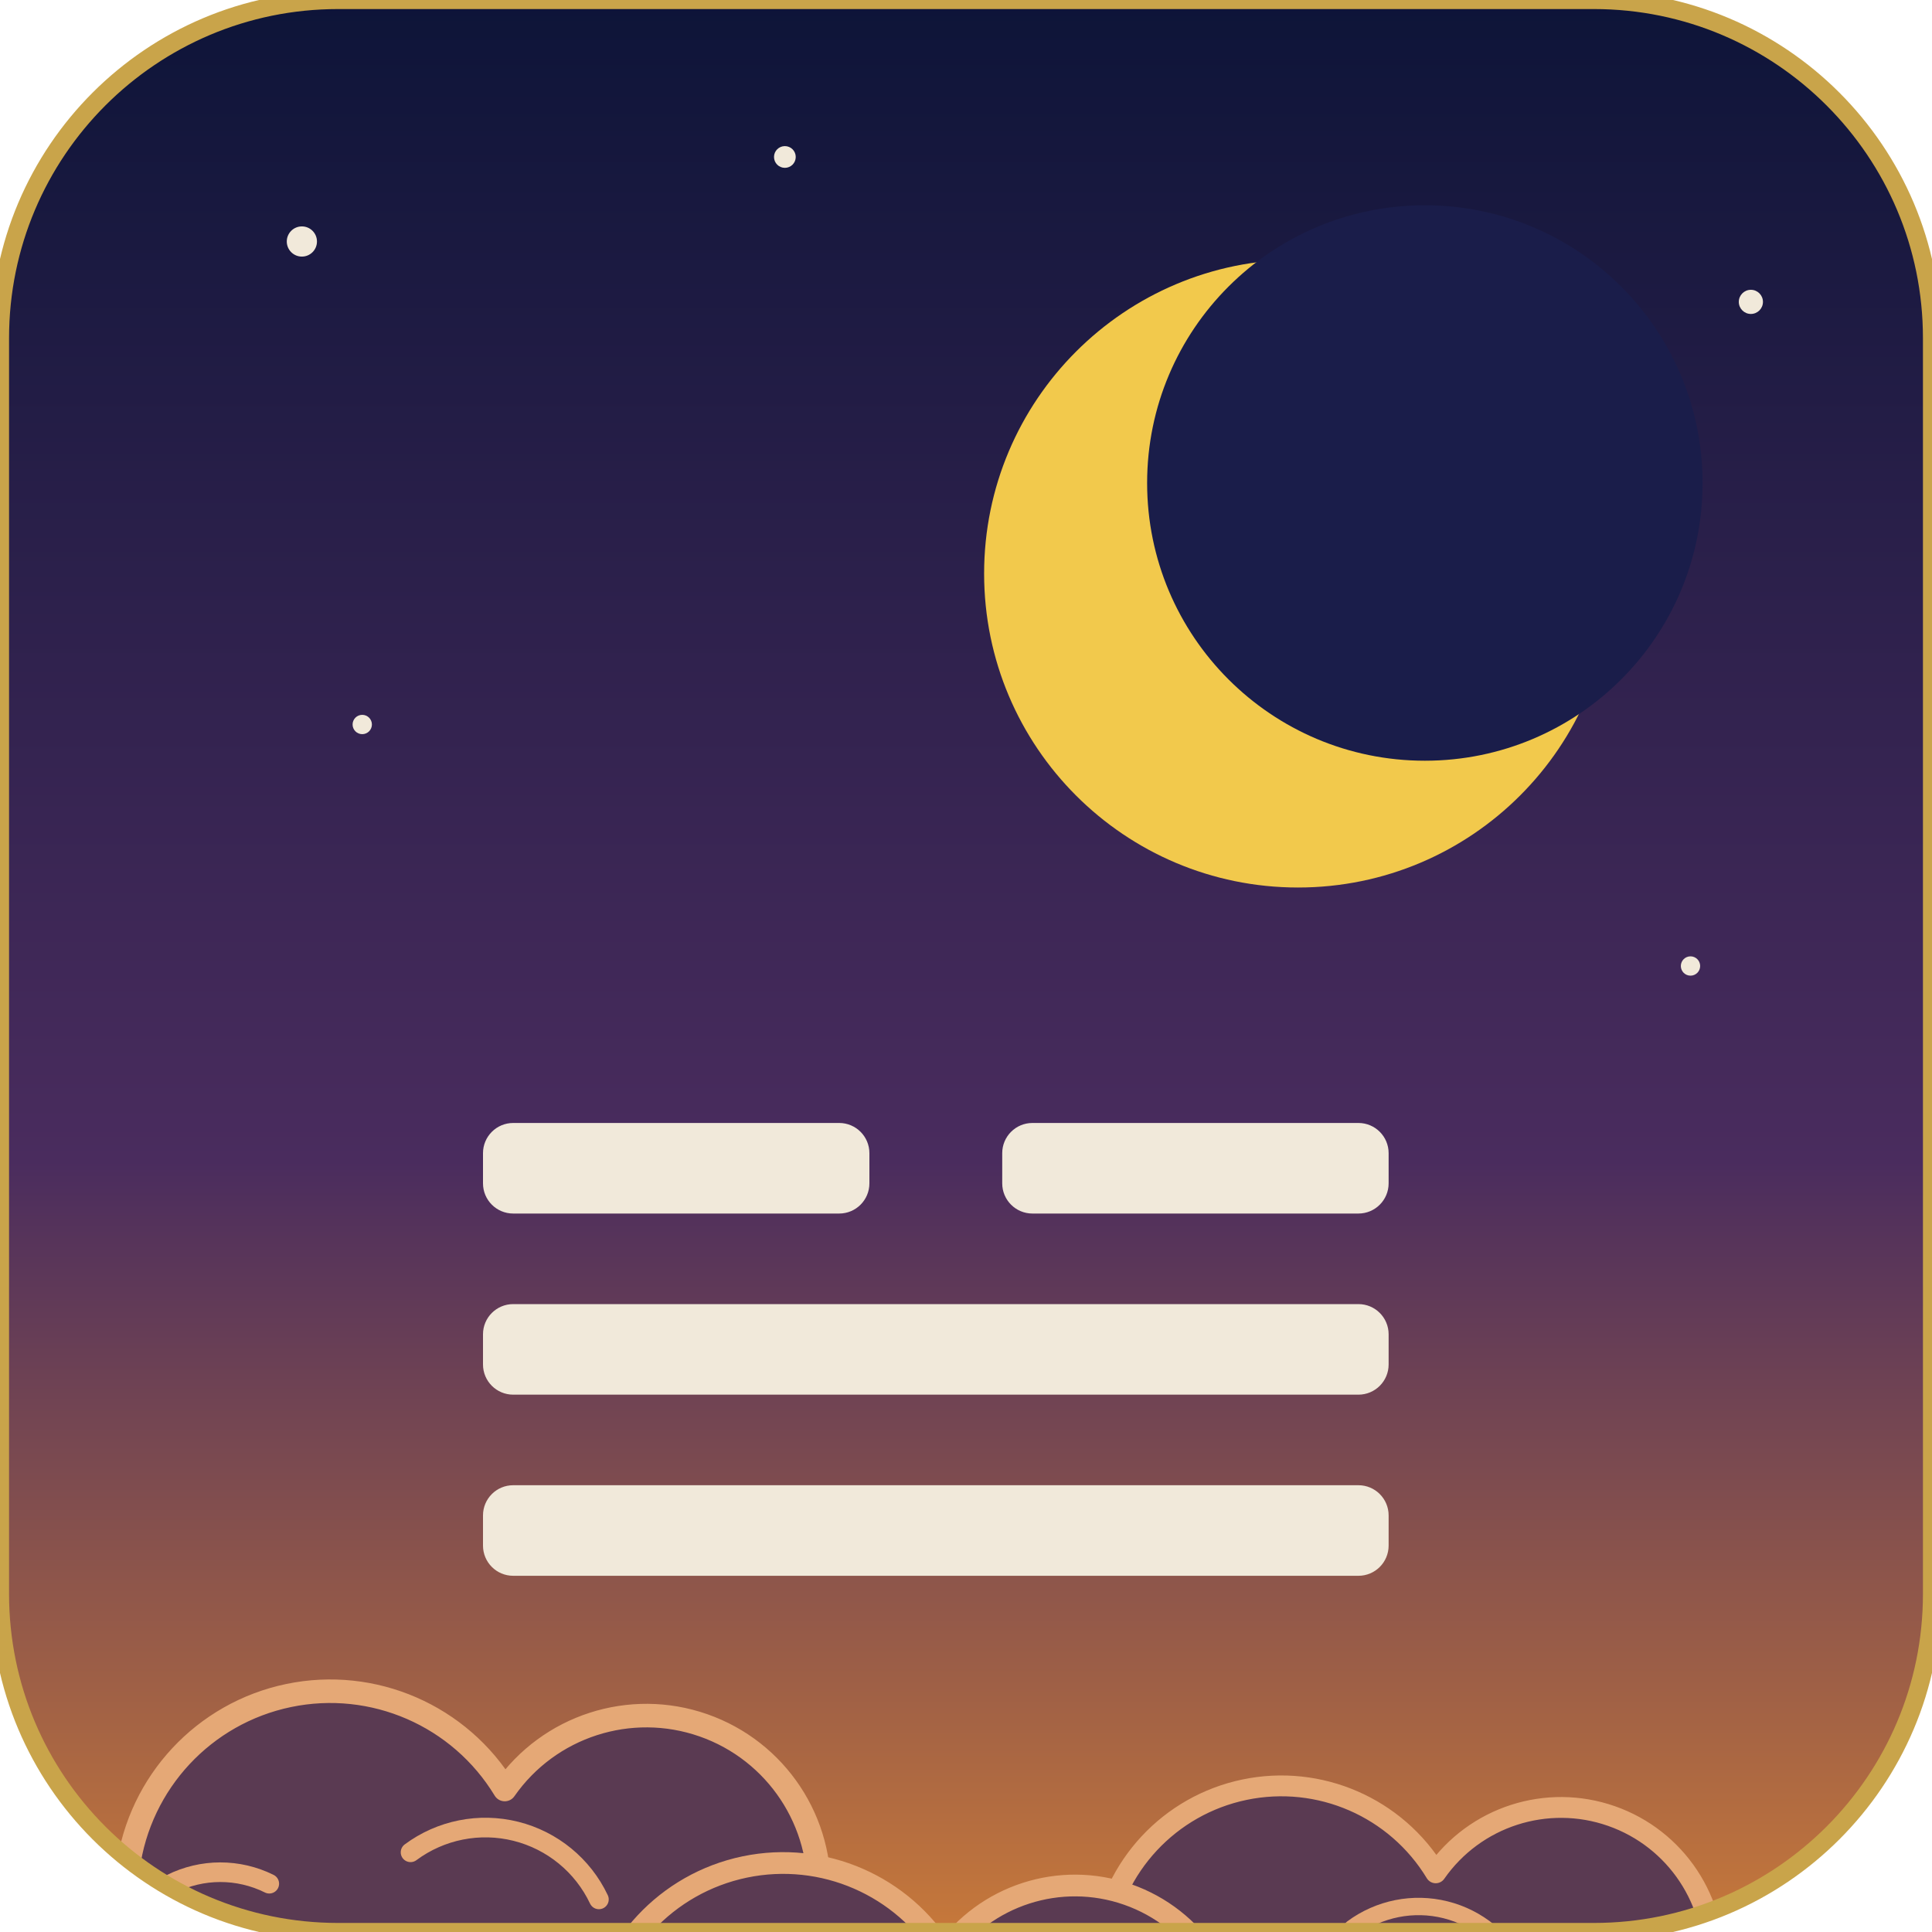
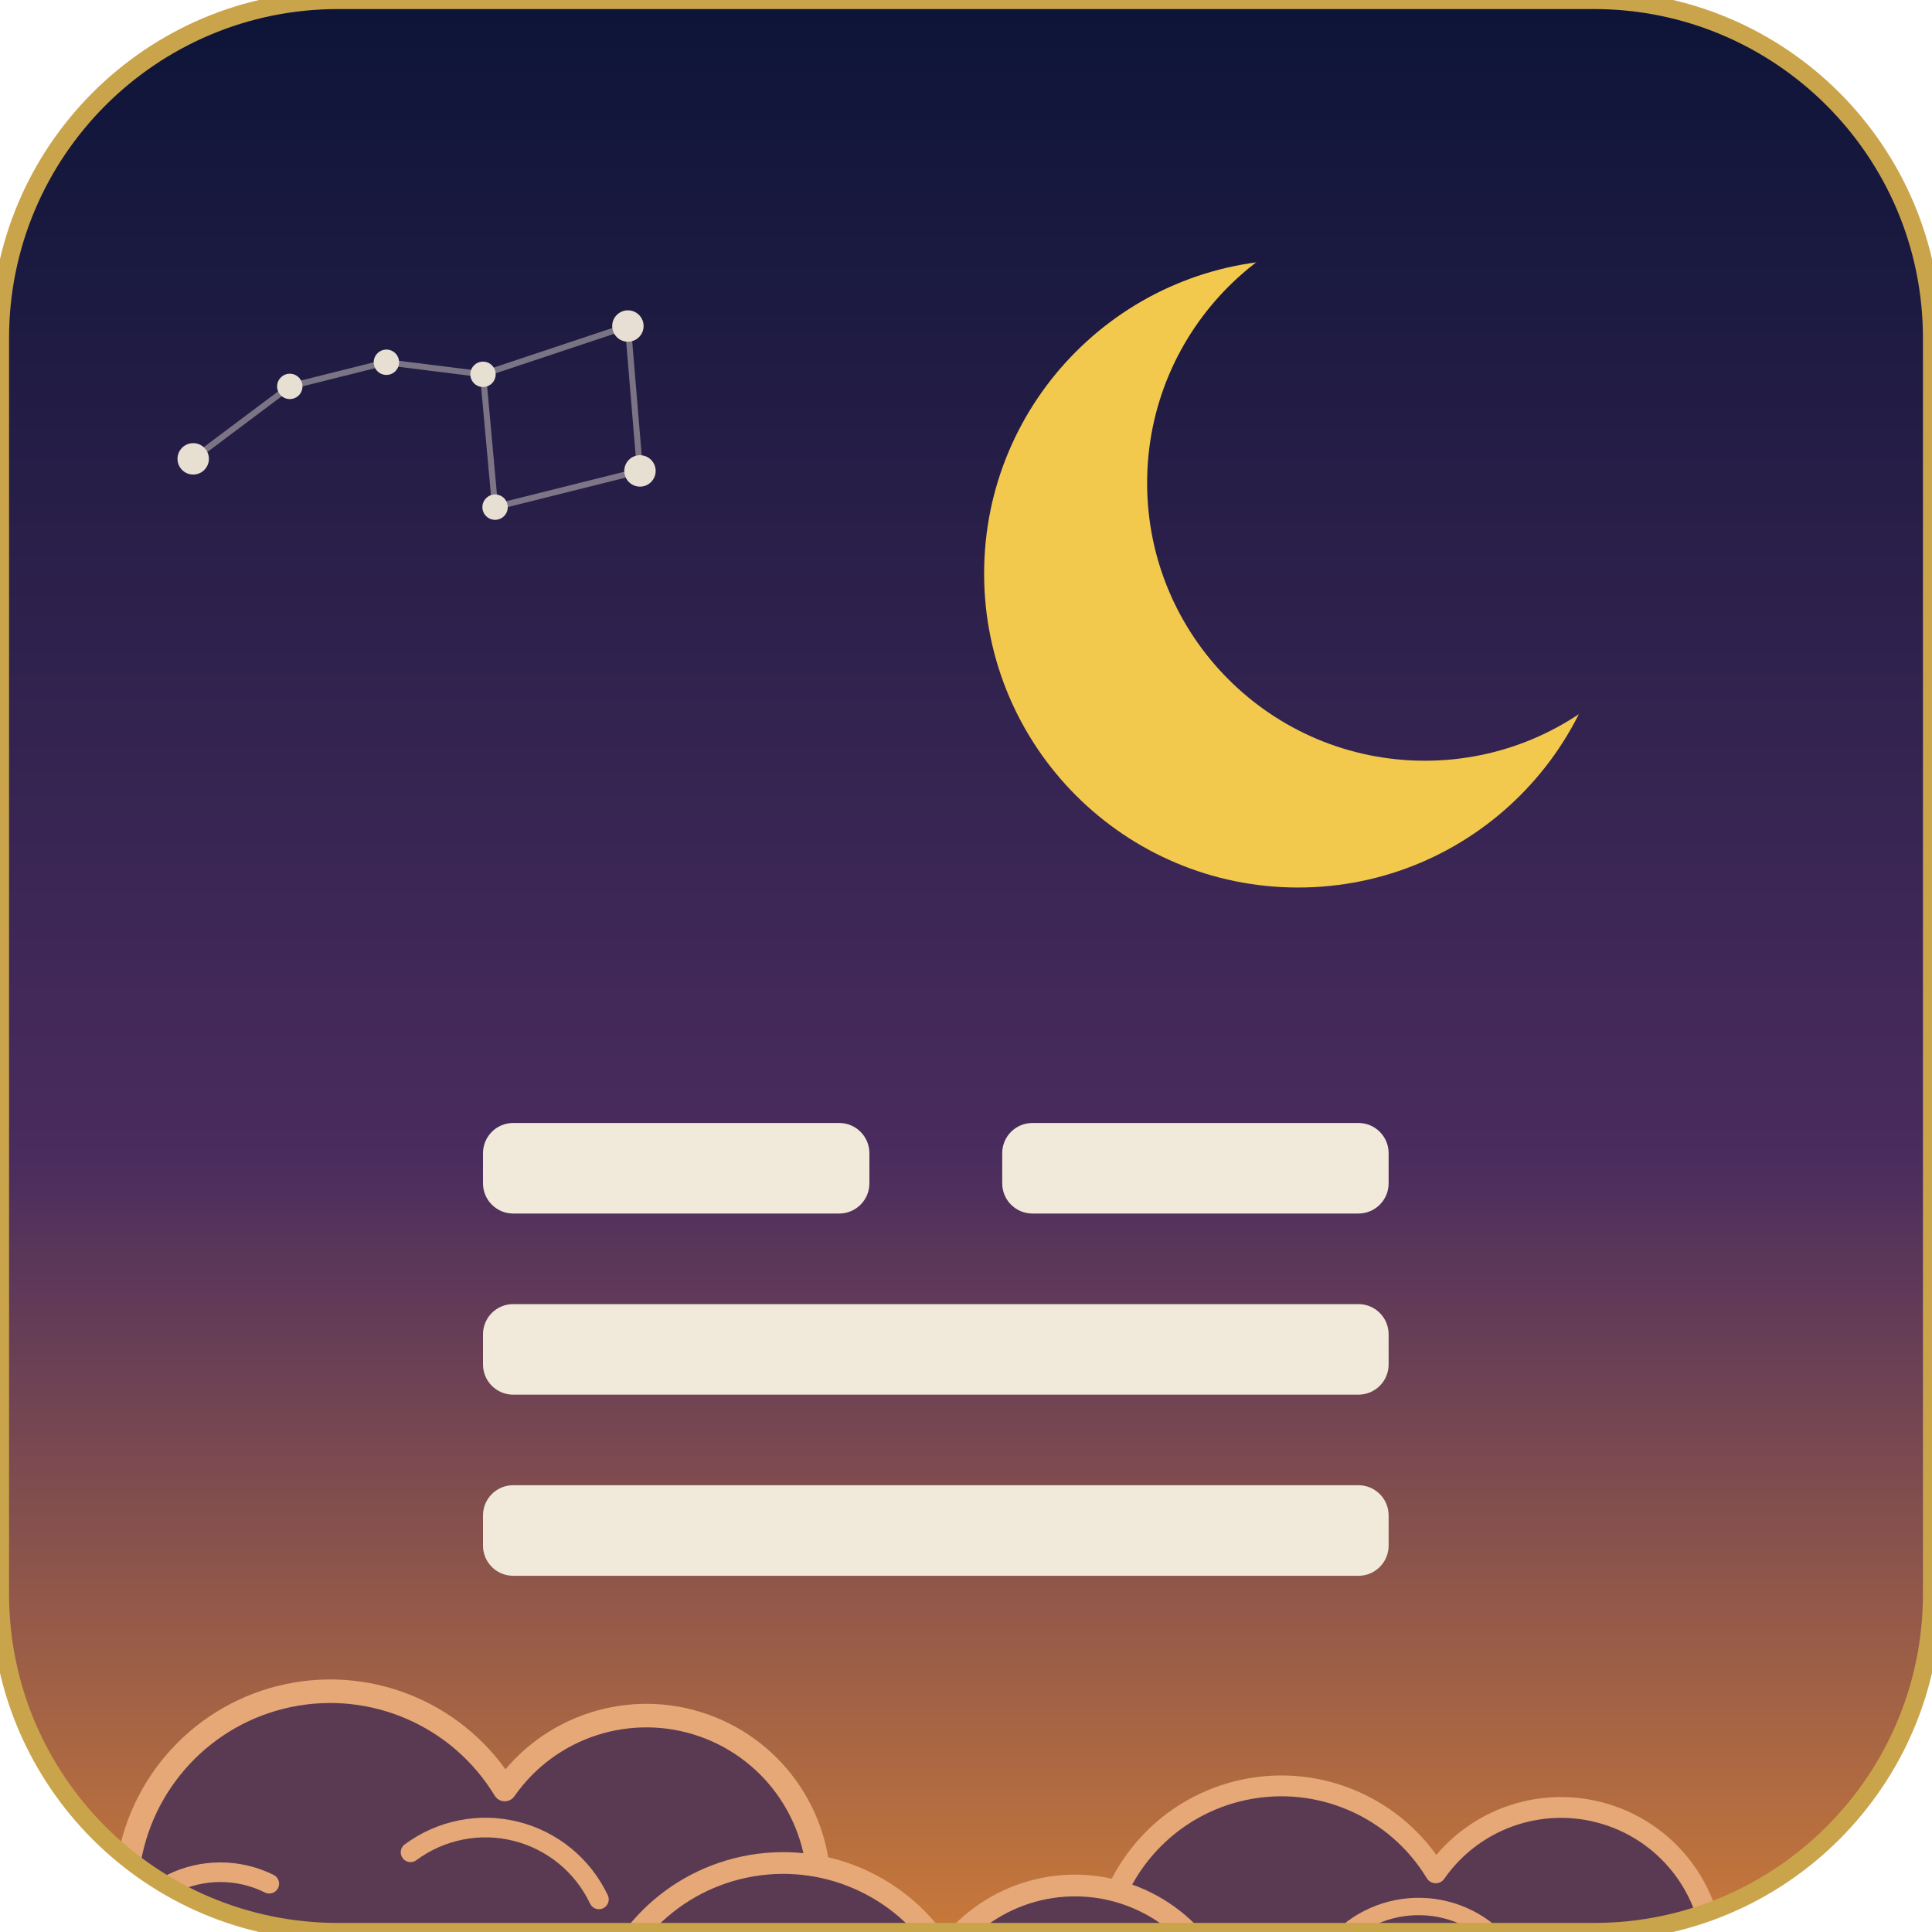
<svg xmlns="http://www.w3.org/2000/svg" viewBox="60 40 320 320">
  <defs>
-     <linearGradient id="g" x1="0" y1="0" x2="0" y2="1">
+     <linearGradient id="g" gradientUnits="userSpaceOnUse" x1="0" y1="40" x2="0" y2="360">
      <stop offset="0" stop-color="#0d1438" />
      <stop offset="0.6" stop-color="#4a2c5e" />
      <stop offset="1" stop-color="#c8793a" />
    </linearGradient>
    <clipPath id="box">
      <rect x="60" y="40" width="320" height="320" rx="56" />
    </clipPath>
    <g id="mc" fill="#5a3a52" stroke="#e5a876" stroke-width="3" stroke-linejoin="round">
      <path d="M0 60 a20 20 0 0 1 24-22 a26 26 0 0 1 48-10 a22 22 0 0 1 40 14 a18 18 0 0 1 8 18 H0z" />
      <path d="M22 50 a14 14 0 0 1 20-10 M60 36 a16 16 0 0 1 24 6 M96 48 a12 12 0 0 1 16 6" fill="none" stroke="#e5a876" stroke-width="2.5" stroke-linecap="round" />
    </g>
  </defs>
  <g clip-path="url(#box)">
    <rect x="60" y="40" width="320" height="320" fill="url(#g)" />
-     <g fill="#f1e9da">
-       <circle cx="110" cy="80" r="2.5" />
-       <circle cx="190" cy="66" r="1.8" />
-       <circle cx="350" cy="90" r="2" />
-       <circle cx="120" cy="160" r="1.6" />
-       <circle cx="340" cy="200" r="1.6" />
+     <g opacity="0.95">
+       <polyline points="92,116 108,104 124,100 140,102 164,94 166,118 142,124 140,102" fill="none" stroke="#f1e9da" stroke-width="1" opacity="0.45" />
+       <g fill="#f1e9da">
+         <circle cx="92" cy="116" r="2.6" />
+         <circle cx="108" cy="104" r="2.1" />
+         <circle cx="124" cy="100" r="2.1" />
+         <circle cx="140" cy="102" r="2.1" />
+         <circle cx="164" cy="94" r="2.6" />
+         <circle cx="166" cy="118" r="2.6" />
+         <circle cx="142" cy="124" r="2.1" />
+       </g>
    </g>
    <circle cx="275" cy="135" r="52" fill="#f2c94c" />
-     <circle cx="296" cy="120" r="46" fill="#1a1d4a" />
+     <circle cx="296" cy="120" r="46" fill="url(#g)" />
    <g fill="#f1e9da">
      <rect x="140" y="226" width="64" height="15" rx="5" />
      <rect x="226" y="226" width="64" height="15" rx="5" />
      <rect x="140" y="256" width="150" height="15" rx="5" />
      <rect x="140" y="286" width="150" height="15" rx="5" />
    </g>
    <use href="#mc" transform="translate(50 300) scale(1.3)" />
    <use href="#mc" transform="translate(215 318) scale(1.15)" />
    <use href="#mc" transform="translate(130 330) scale(1.2)" />
  </g>
  <rect x="60" y="40" width="320" height="320" rx="56" fill="none" stroke="#c9a44a" stroke-width="3" />
</svg>
